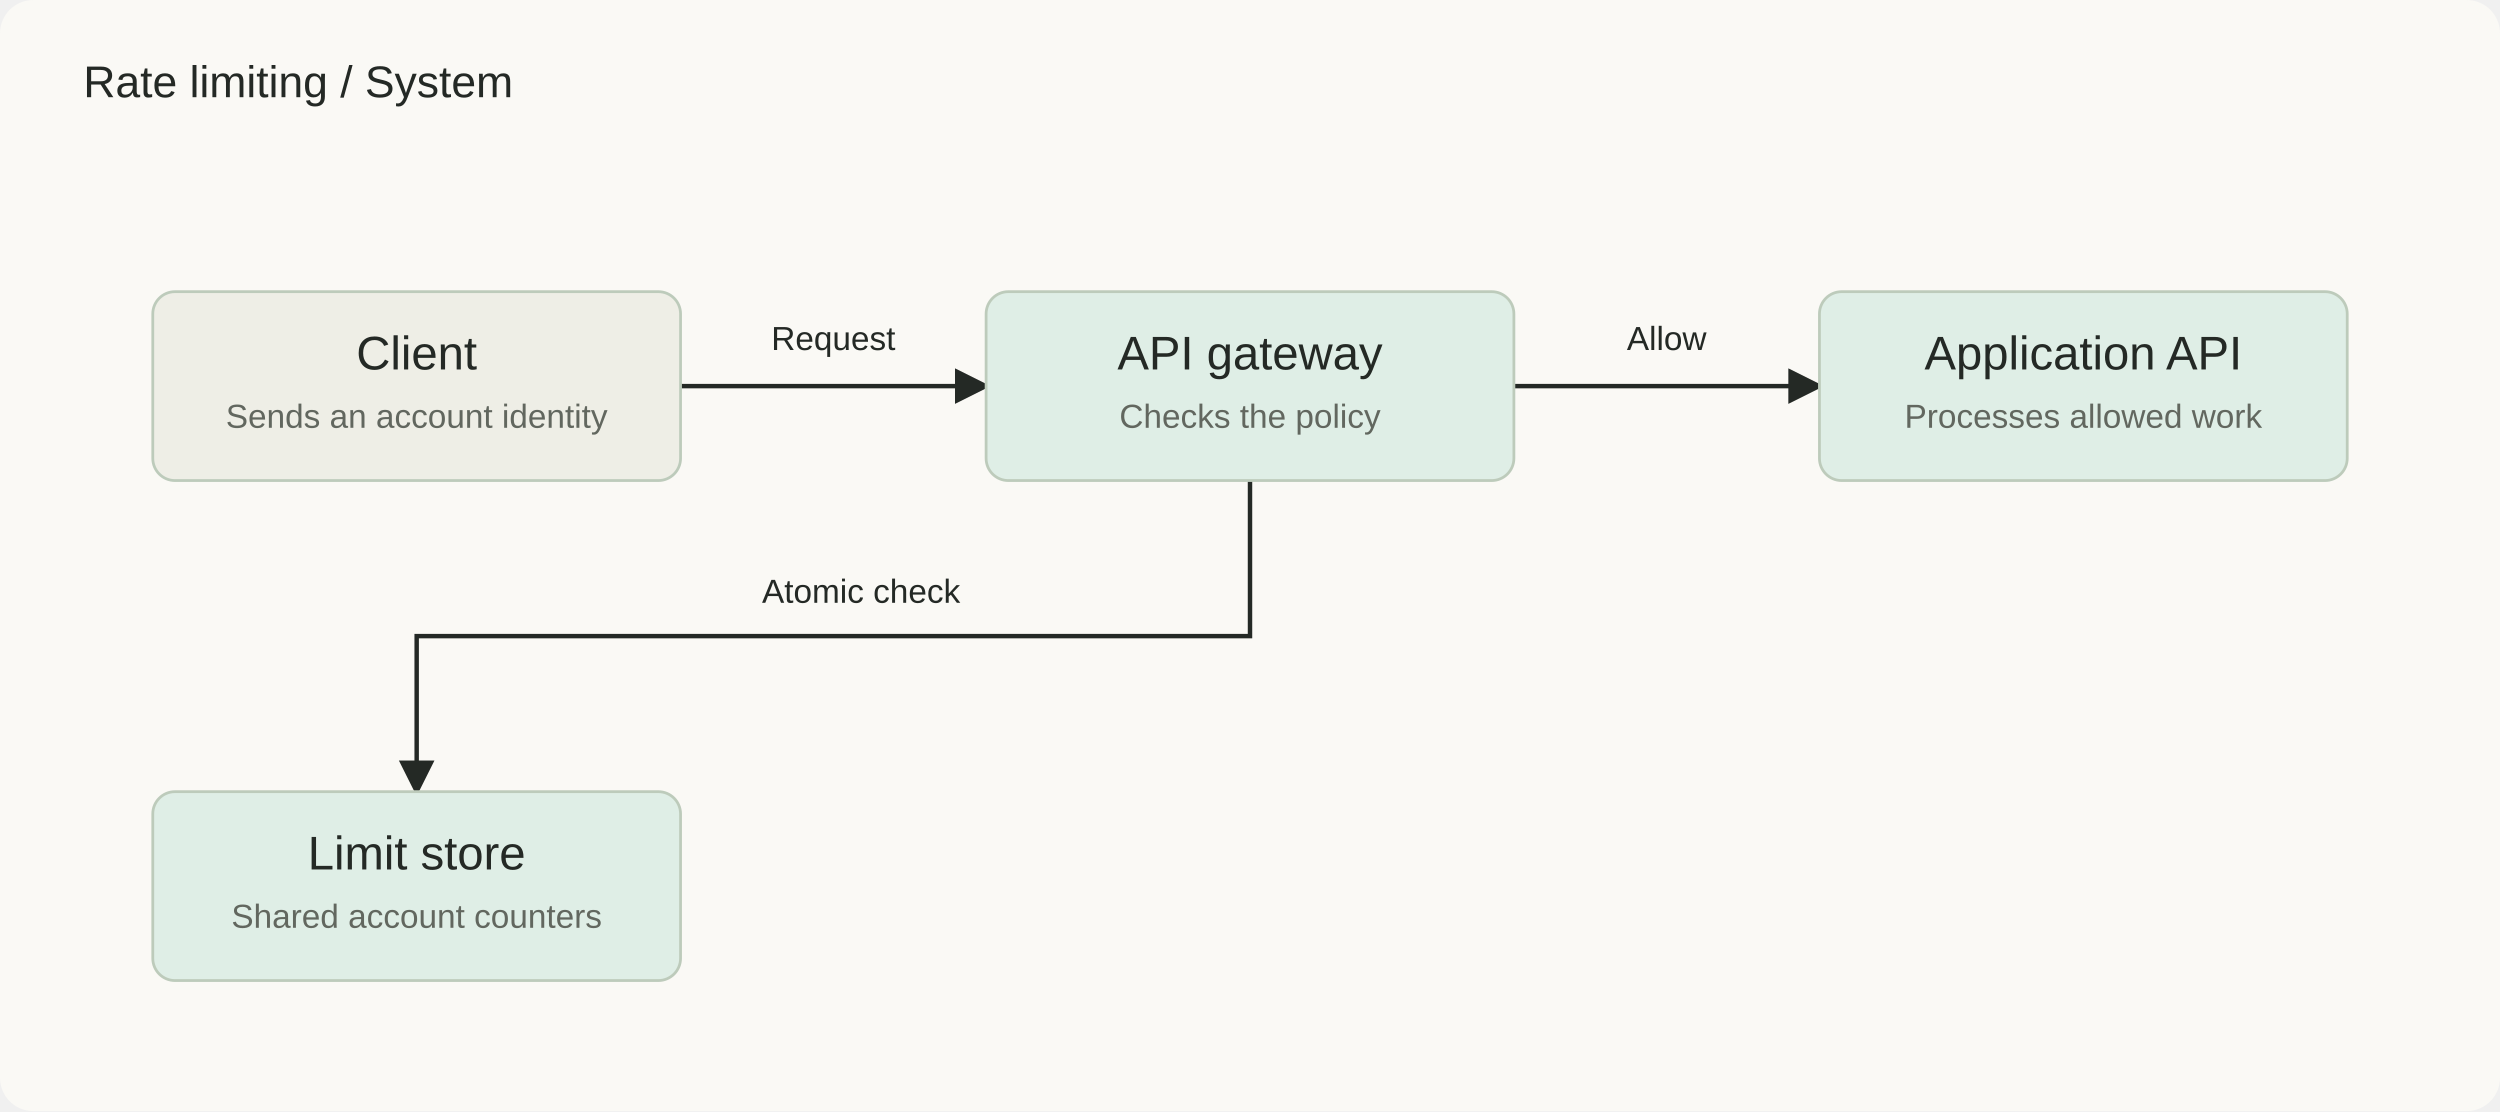
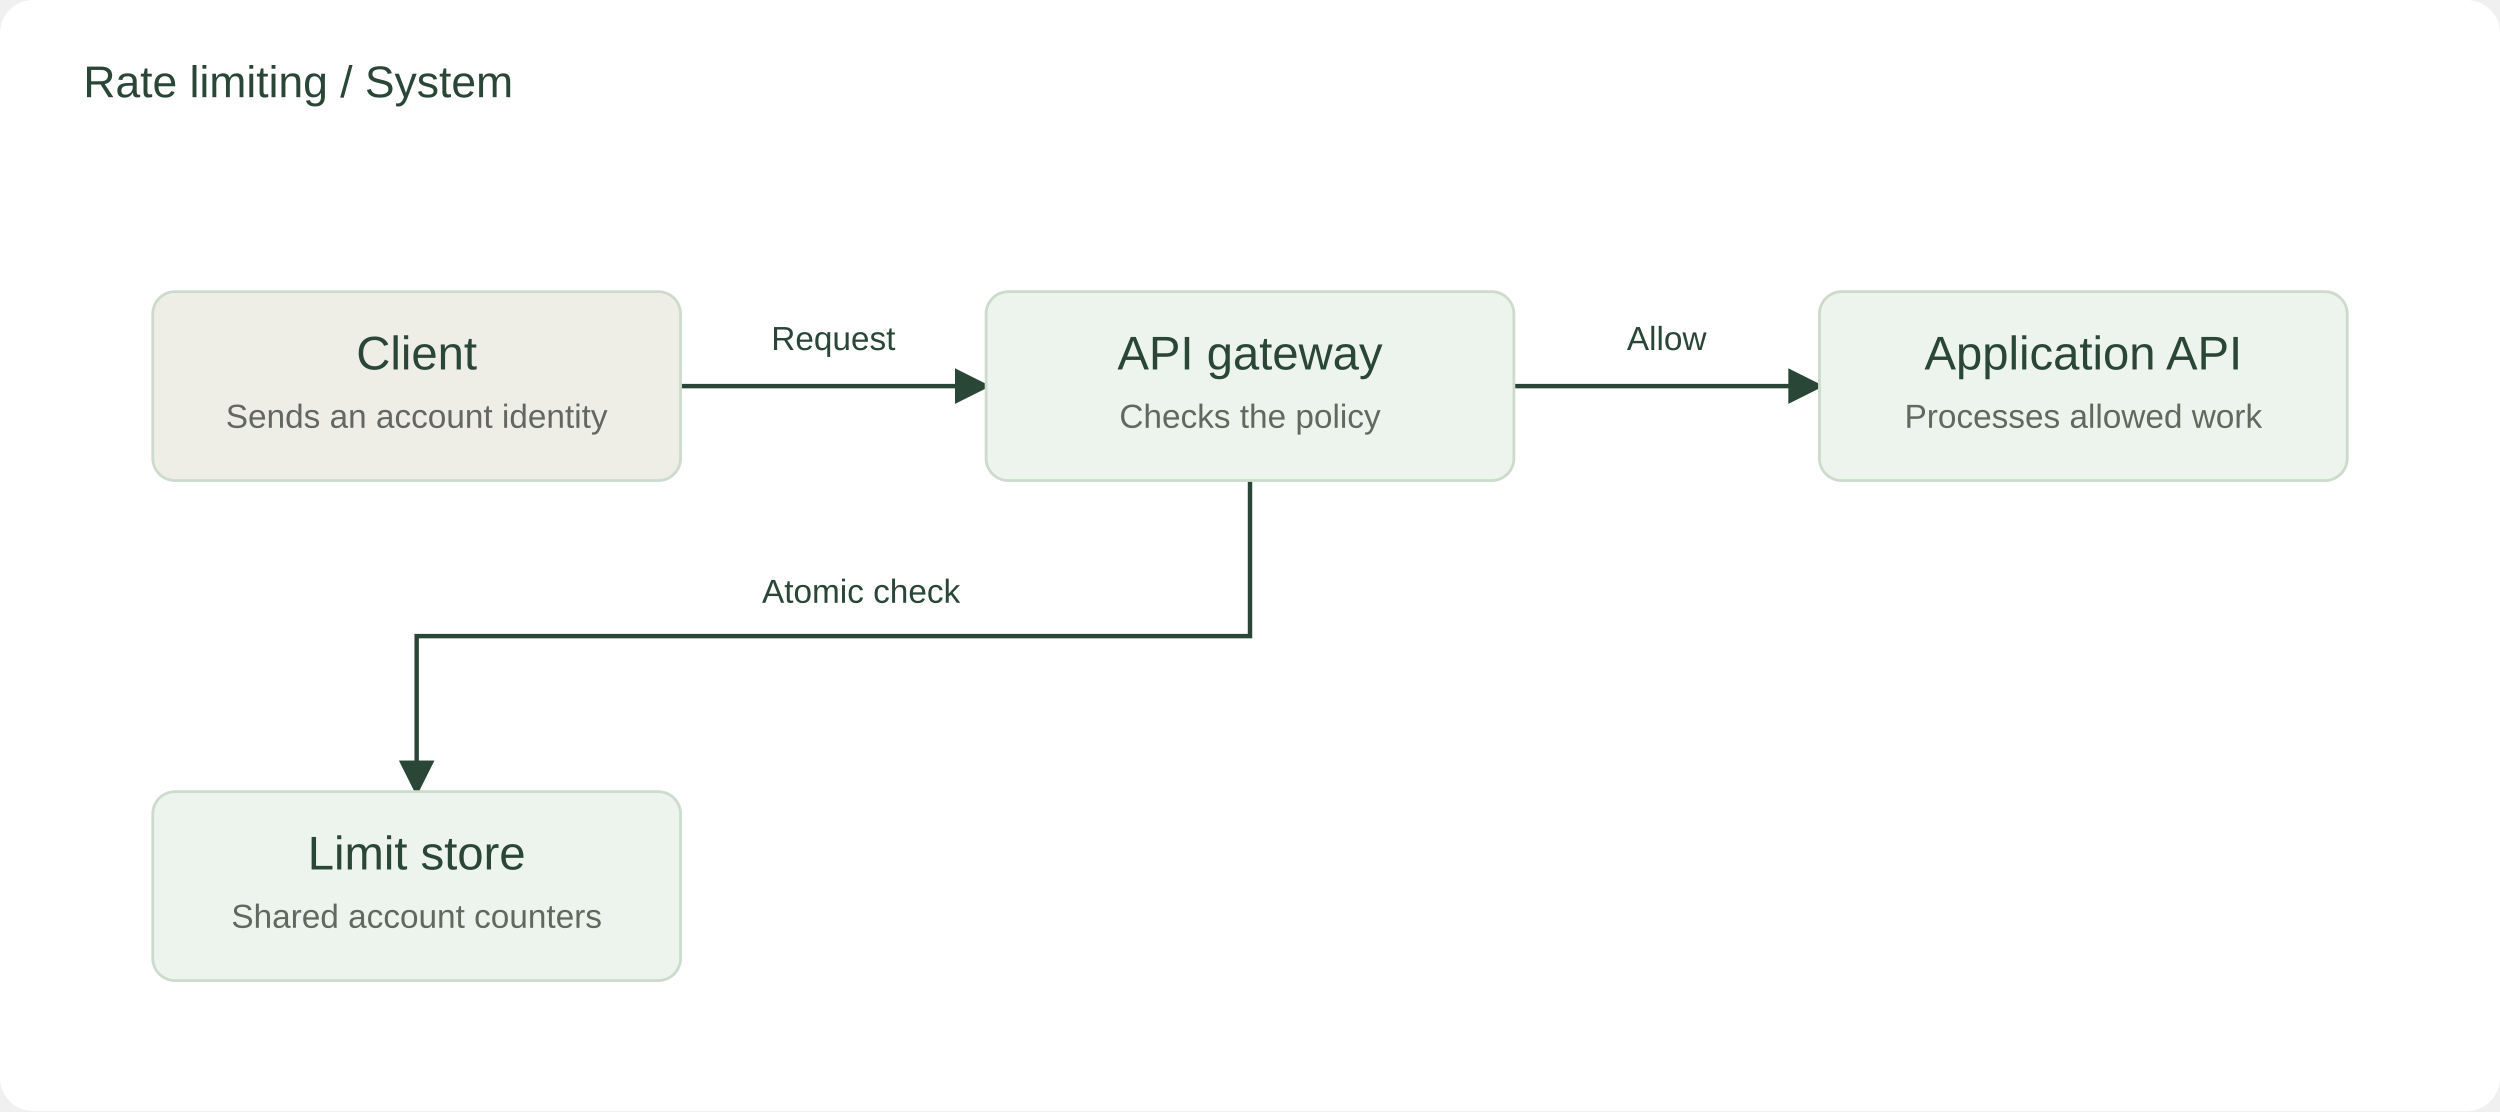
<svg xmlns="http://www.w3.org/2000/svg" width="900" height="400" viewBox="0 0 900 400" role="img" aria-labelledby="title desc">
  <defs>
    <marker id="arrow" markerWidth="8" markerHeight="8" refX="7" refY="4" orient="auto">
-       <path d="M0 0L8 4L0 8Z" fill="#242925" />
+       <path d="M0 0L8 4L0 8Z" fill="#294637" />
    </marker>
  </defs>
-   <rect width="900" height="400" rx="12" fill="#faf9f5" />
-   <text x="30" y="35" fill="#242925" font-family="Arial, sans-serif" font-size="16" text-anchor="start" paint-order="stroke" stroke="#faf9f5" stroke-width="0" stroke-linejoin="round">Rate limiting / System</text>
-   <path d="M245 139H355" fill="none" stroke="#242925" stroke-width="1.6" marker-end="url(#arrow)" />
-   <text x="300.0" y="126" fill="#242925" font-family="Arial, sans-serif" font-size="12" text-anchor="middle" paint-order="stroke" stroke="#faf9f5" stroke-width="4" stroke-linejoin="round">Request</text>
-   <path d="M545 139H655" fill="none" stroke="#242925" stroke-width="1.6" marker-end="url(#arrow)" />
-   <text x="600.0" y="126" fill="#242925" font-family="Arial, sans-serif" font-size="12" text-anchor="middle" paint-order="stroke" stroke="#faf9f5" stroke-width="4" stroke-linejoin="round">Allow</text>
-   <path d="M450 173V229.0H150V285" fill="none" stroke="#242925" stroke-width="1.6" marker-end="url(#arrow)" />
-   <text x="310.0" y="217.0" fill="#242925" font-family="Arial, sans-serif" font-size="12" text-anchor="middle" paint-order="stroke" stroke="#faf9f5" stroke-width="4" stroke-linejoin="round">Atomic check</text>
-   <rect x="55" y="105" width="190" height="68" rx="8" fill="#eeeee6" stroke="#bdcbbb" />
-   <text x="150" y="133" fill="#242925" font-family="Arial, sans-serif" font-size="17" text-anchor="middle" paint-order="stroke" stroke="#faf9f5" stroke-width="0" stroke-linejoin="round">Client</text>
-   <text x="150" y="154" fill="#62675f" font-family="Arial, sans-serif" font-size="12" text-anchor="middle" paint-order="stroke" stroke="#faf9f5" stroke-width="0" stroke-linejoin="round">Sends an account identity</text>
-   <rect x="355" y="105" width="190" height="68" rx="8" fill="#dfeee6" stroke="#bdcbbb" />
-   <text x="450" y="133" fill="#242925" font-family="Arial, sans-serif" font-size="17" text-anchor="middle" paint-order="stroke" stroke="#faf9f5" stroke-width="0" stroke-linejoin="round">API gateway</text>
-   <text x="450" y="154" fill="#62675f" font-family="Arial, sans-serif" font-size="12" text-anchor="middle" paint-order="stroke" stroke="#faf9f5" stroke-width="0" stroke-linejoin="round">Checks the policy</text>
-   <rect x="655" y="105" width="190" height="68" rx="8" fill="#dfeee6" stroke="#bdcbbb" />
-   <text x="750" y="133" fill="#242925" font-family="Arial, sans-serif" font-size="17" text-anchor="middle" paint-order="stroke" stroke="#faf9f5" stroke-width="0" stroke-linejoin="round">Application API</text>
-   <text x="750" y="154" fill="#62675f" font-family="Arial, sans-serif" font-size="12" text-anchor="middle" paint-order="stroke" stroke="#faf9f5" stroke-width="0" stroke-linejoin="round">Processes allowed work</text>
-   <rect x="55" y="285" width="190" height="68" rx="8" fill="#dfeee6" stroke="#bdcbbb" />
-   <text x="150" y="313" fill="#242925" font-family="Arial, sans-serif" font-size="17" text-anchor="middle" paint-order="stroke" stroke="#faf9f5" stroke-width="0" stroke-linejoin="round">Limit store</text>
-   <text x="150" y="334" fill="#62675f" font-family="Arial, sans-serif" font-size="12" text-anchor="middle" paint-order="stroke" stroke="#faf9f5" stroke-width="0" stroke-linejoin="round">Shared account counters</text>
+   <rect width="900" height="400" rx="12" fill="#ffffff" />
+   <text x="30" y="35" fill="#294637" font-family="Arial, sans-serif" font-size="16" text-anchor="start" paint-order="stroke" stroke="#ffffff" stroke-width="0" stroke-linejoin="round">Rate limiting / System</text>
+   <path d="M245 139H355" fill="none" stroke="#294637" stroke-width="1.6" marker-end="url(#arrow)" />
+   <text x="300.0" y="126" fill="#294637" font-family="Arial, sans-serif" font-size="12" text-anchor="middle" paint-order="stroke" stroke="#ffffff" stroke-width="4" stroke-linejoin="round">Request</text>
+   <path d="M545 139H655" fill="none" stroke="#294637" stroke-width="1.6" marker-end="url(#arrow)" />
+   <text x="600.0" y="126" fill="#294637" font-family="Arial, sans-serif" font-size="12" text-anchor="middle" paint-order="stroke" stroke="#ffffff" stroke-width="4" stroke-linejoin="round">Allow</text>
+   <path d="M450 173V229.0H150V285" fill="none" stroke="#294637" stroke-width="1.6" marker-end="url(#arrow)" />
+   <text x="310.0" y="217.0" fill="#294637" font-family="Arial, sans-serif" font-size="12" text-anchor="middle" paint-order="stroke" stroke="#ffffff" stroke-width="4" stroke-linejoin="round">Atomic check</text>
+   <rect x="55" y="105" width="190" height="68" rx="8" fill="#eeeee6" stroke="#ccdbcc" />
+   <text x="150" y="133" fill="#294637" font-family="Arial, sans-serif" font-size="17" text-anchor="middle" paint-order="stroke" stroke="#ffffff" stroke-width="0" stroke-linejoin="round">Client</text>
+   <text x="150" y="154" fill="#62675f" font-family="Arial, sans-serif" font-size="12" text-anchor="middle" paint-order="stroke" stroke="#ffffff" stroke-width="0" stroke-linejoin="round">Sends an account identity</text>
+   <rect x="355" y="105" width="190" height="68" rx="8" fill="#edf4ed" stroke="#ccdbcc" />
+   <text x="450" y="133" fill="#294637" font-family="Arial, sans-serif" font-size="17" text-anchor="middle" paint-order="stroke" stroke="#ffffff" stroke-width="0" stroke-linejoin="round">API gateway</text>
+   <text x="450" y="154" fill="#62675f" font-family="Arial, sans-serif" font-size="12" text-anchor="middle" paint-order="stroke" stroke="#ffffff" stroke-width="0" stroke-linejoin="round">Checks the policy</text>
+   <rect x="655" y="105" width="190" height="68" rx="8" fill="#edf4ed" stroke="#ccdbcc" />
+   <text x="750" y="133" fill="#294637" font-family="Arial, sans-serif" font-size="17" text-anchor="middle" paint-order="stroke" stroke="#ffffff" stroke-width="0" stroke-linejoin="round">Application API</text>
+   <text x="750" y="154" fill="#62675f" font-family="Arial, sans-serif" font-size="12" text-anchor="middle" paint-order="stroke" stroke="#ffffff" stroke-width="0" stroke-linejoin="round">Processes allowed work</text>
+   <rect x="55" y="285" width="190" height="68" rx="8" fill="#edf4ed" stroke="#ccdbcc" />
+   <text x="150" y="313" fill="#294637" font-family="Arial, sans-serif" font-size="17" text-anchor="middle" paint-order="stroke" stroke="#ffffff" stroke-width="0" stroke-linejoin="round">Limit store</text>
+   <text x="150" y="334" fill="#62675f" font-family="Arial, sans-serif" font-size="12" text-anchor="middle" paint-order="stroke" stroke="#ffffff" stroke-width="0" stroke-linejoin="round">Shared account counters</text>
</svg>
